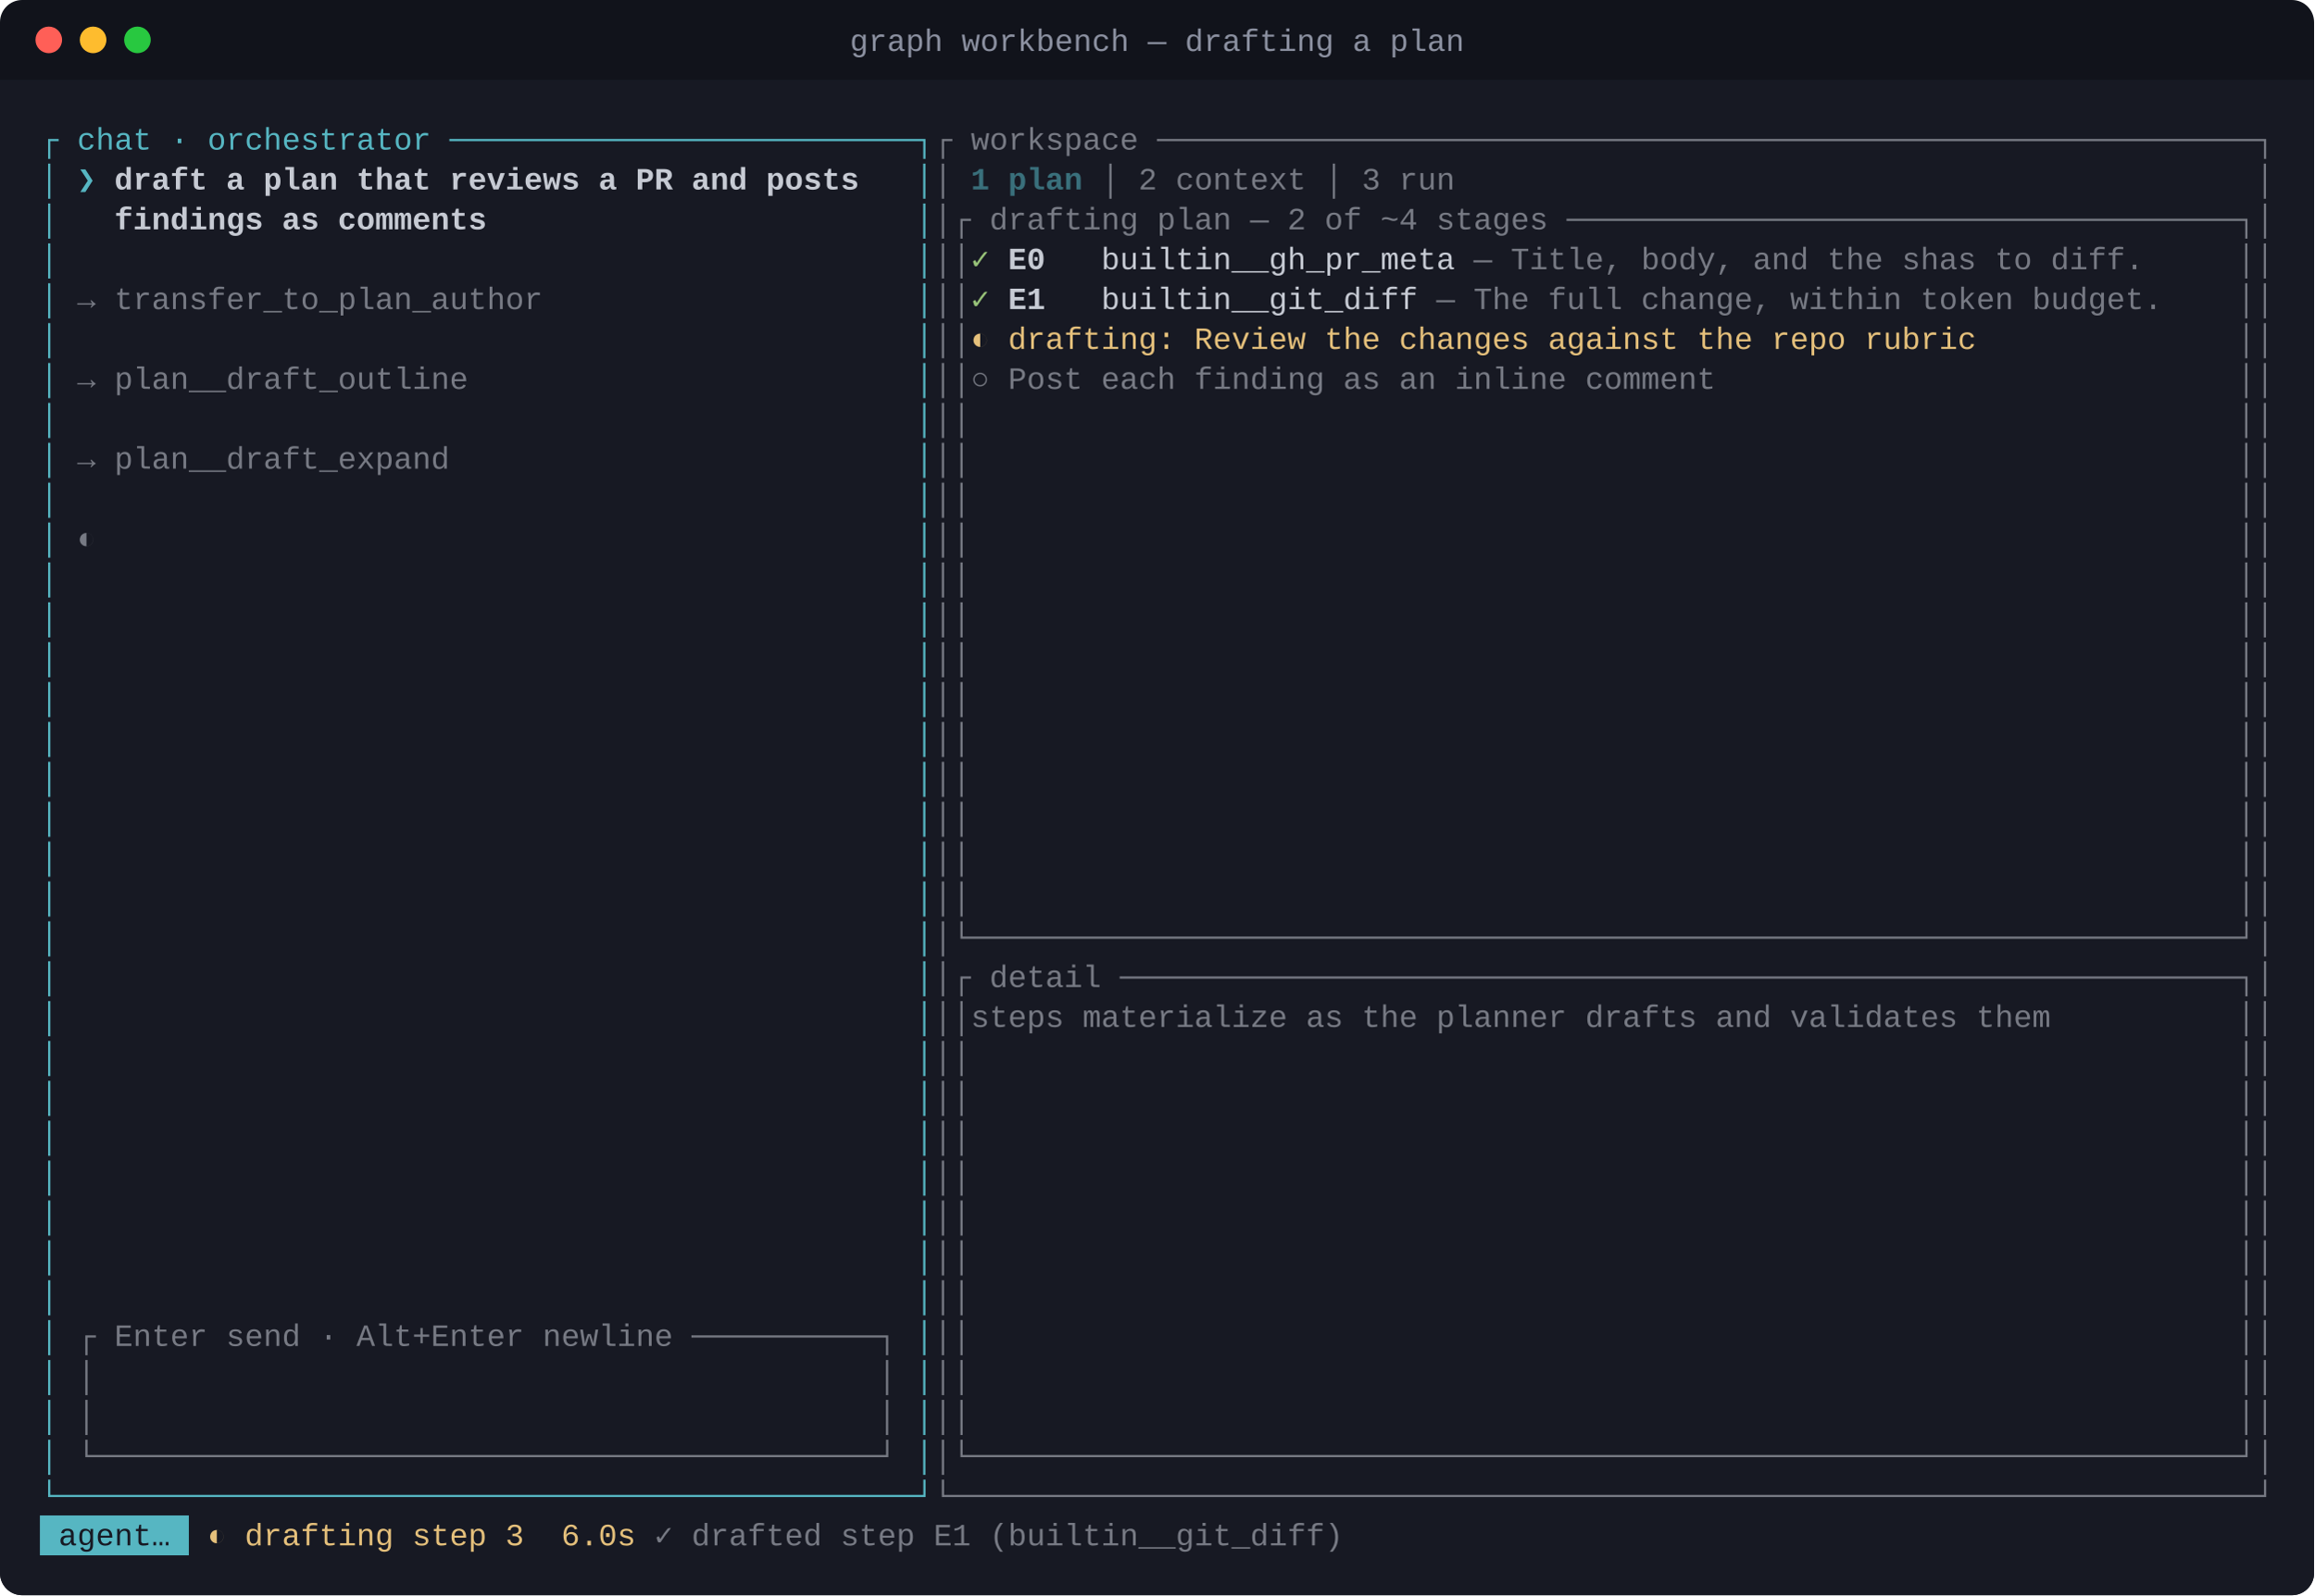
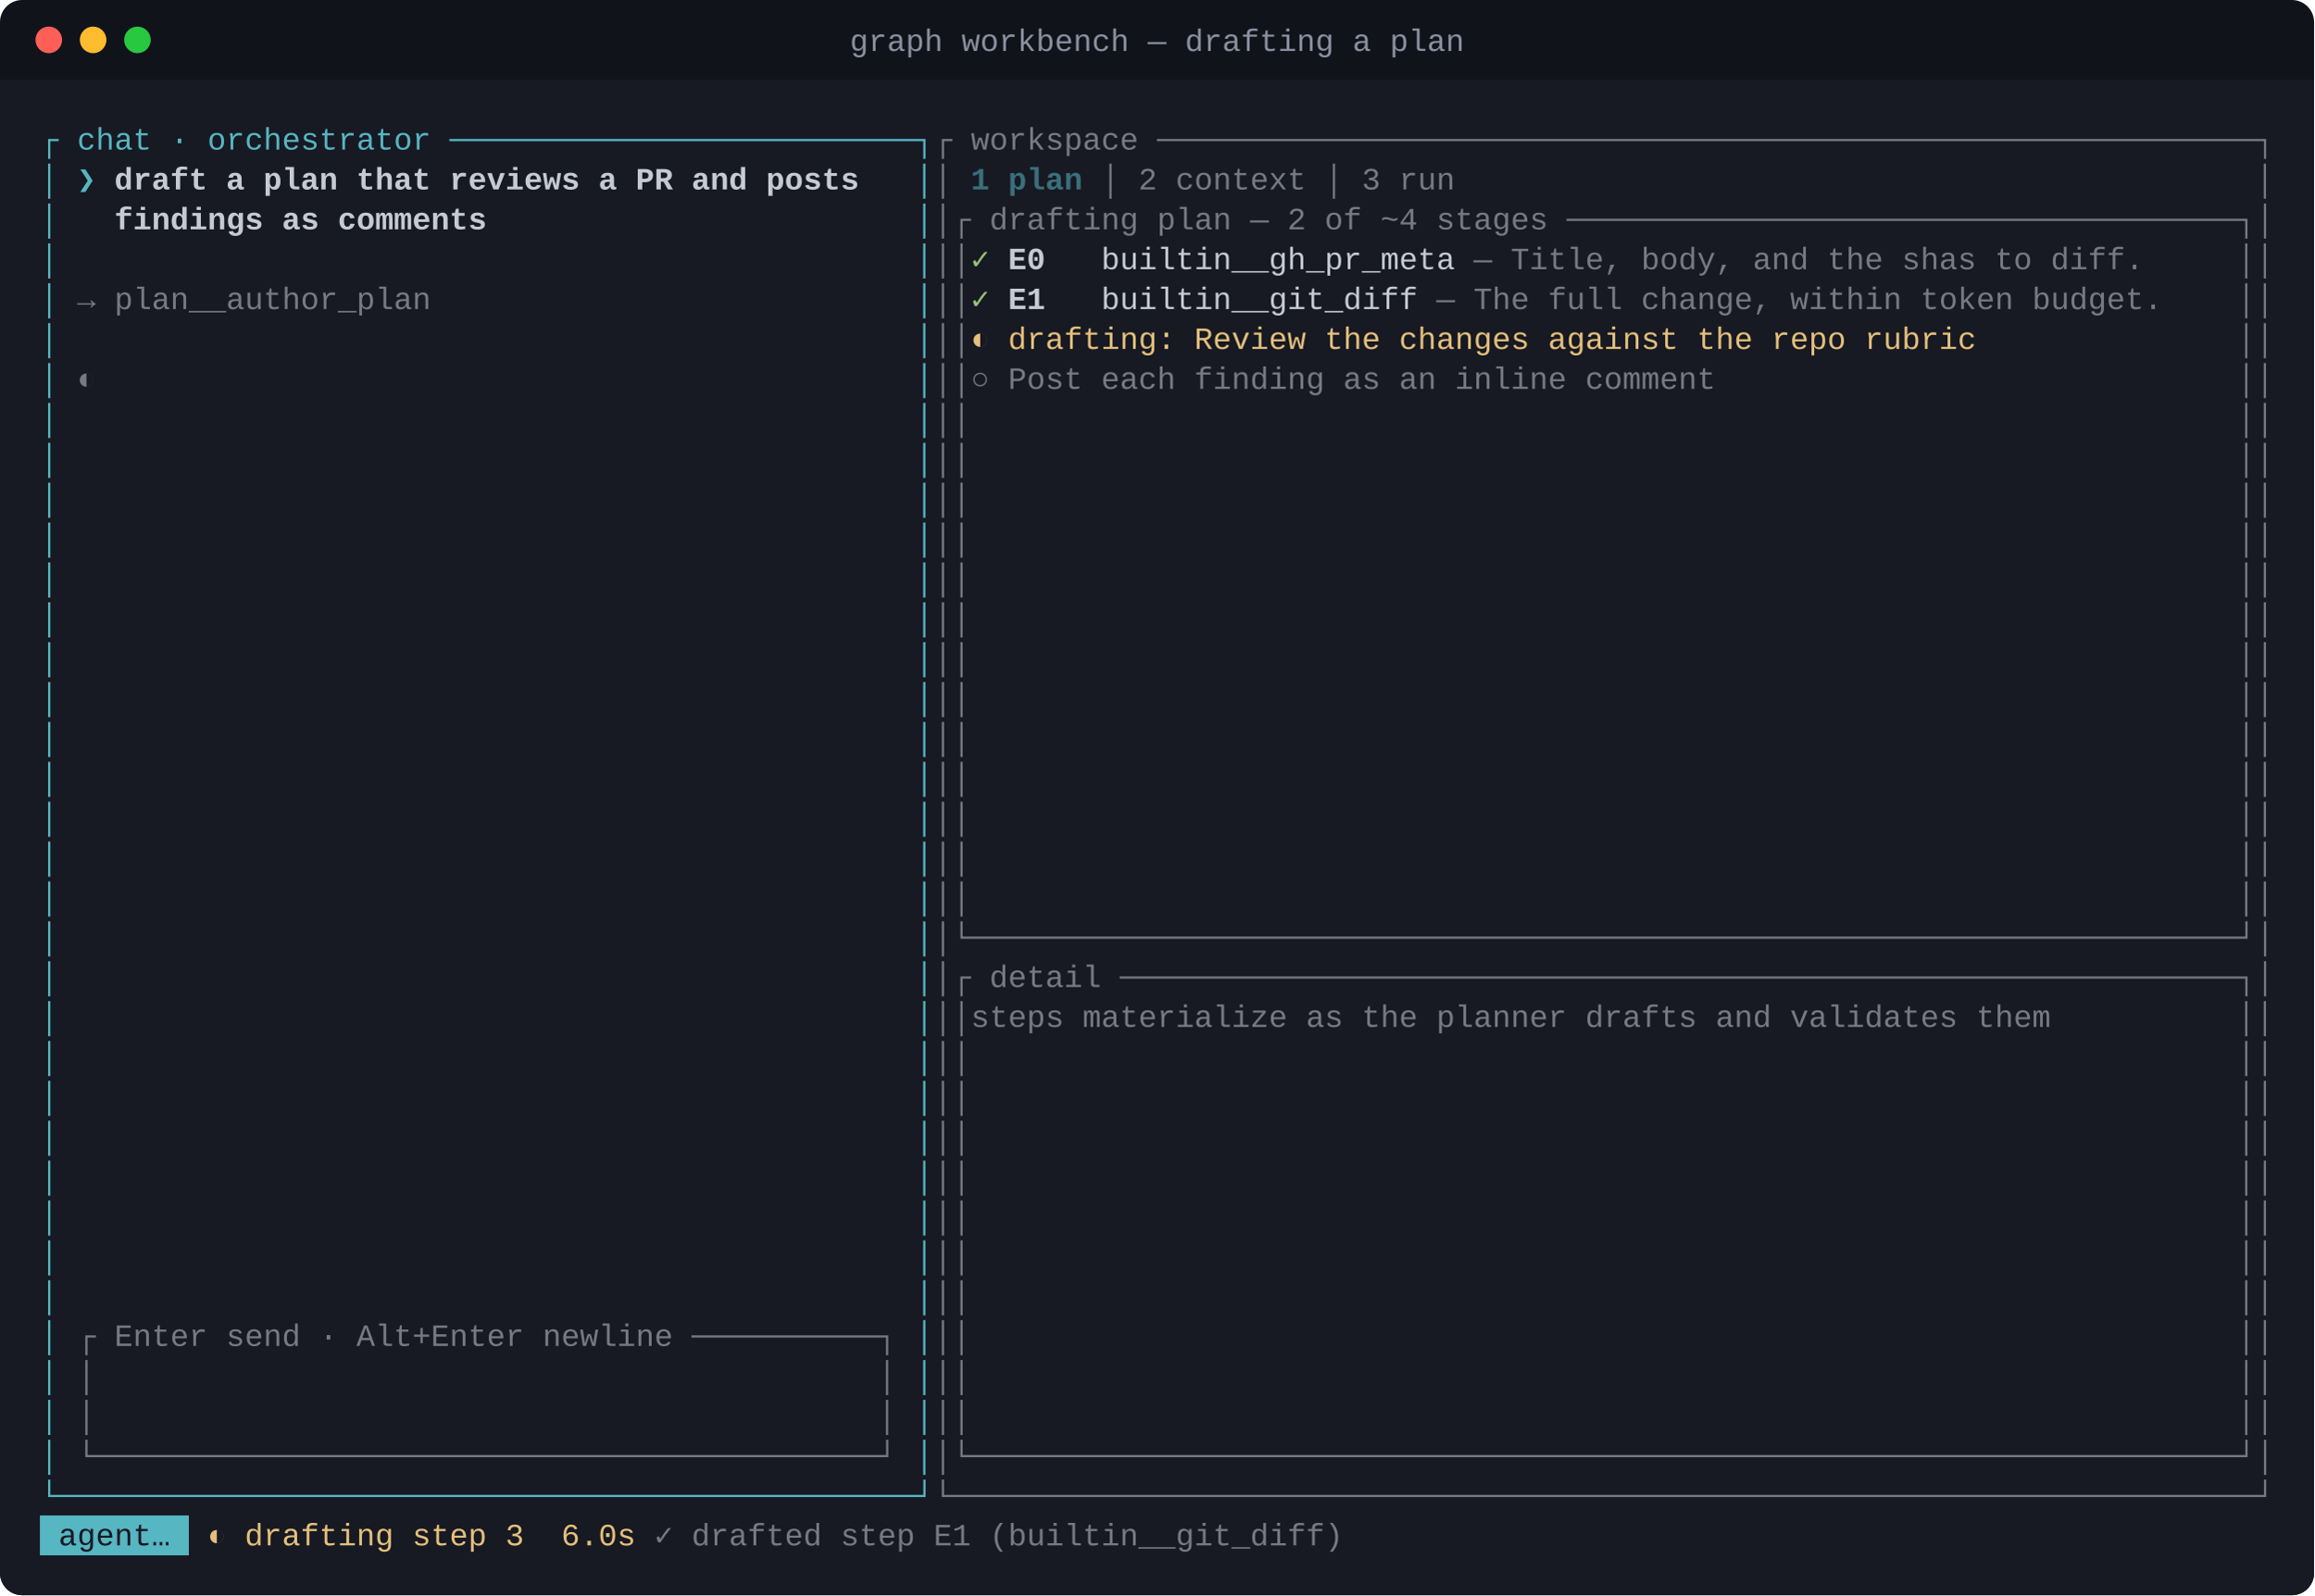
<svg xmlns="http://www.w3.org/2000/svg" width="1044" height="720" viewBox="0 0 1044 720" xml:space="preserve" font-family="ui-monospace, SFMono-Regular, Menlo, Consolas, 'Liberation Mono', monospace" font-size="14px">
  <rect width="1044" height="720" rx="10" fill="#11131b" />
  <rect y="36" width="1044" height="674" fill="#171923" />
  <rect y="700" width="1044" height="20" rx="10" fill="#171923" />
  <circle cx="22" cy="18" r="6" fill="#ff5f57" />
  <circle cx="42" cy="18" r="6" fill="#febc2e" />
  <circle cx="62" cy="18" r="6" fill="#28c840" />
  <text x="522" y="23" fill="#8b90a0" text-anchor="middle">graph workbench — drafting a plan</text>
  <rect x="18.0" y="684.0" width="67.2" height="18" fill="#56b6c2" />
  <text x="18.0" y="67.5" textLength="8.4" lengthAdjust="spacingAndGlyphs" fill="#56b6c2">┌</text>
  <text x="34.8" y="67.5" textLength="33.6" lengthAdjust="spacingAndGlyphs" fill="#56b6c2">chat</text>
  <text x="76.8" y="67.5" textLength="8.4" lengthAdjust="spacingAndGlyphs" fill="#56b6c2">·</text>
  <text x="93.6" y="67.5" textLength="100.8" lengthAdjust="spacingAndGlyphs" fill="#56b6c2">orchestrator</text>
  <text x="202.8" y="67.5" textLength="218.4" lengthAdjust="spacingAndGlyphs" fill="#56b6c2">─────────────────────────┐</text>
  <text x="421.2" y="67.5" textLength="8.4" lengthAdjust="spacingAndGlyphs" fill="#c6cad3" opacity="0.55">┌</text>
  <text x="438.0" y="67.5" textLength="75.6" lengthAdjust="spacingAndGlyphs" fill="#c6cad3" opacity="0.55">workspace</text>
  <text x="522.0" y="67.5" textLength="504.0" lengthAdjust="spacingAndGlyphs" fill="#c6cad3" opacity="0.55">───────────────────────────────────────────────────────────┐</text>
  <text x="18.0" y="85.5" textLength="8.4" lengthAdjust="spacingAndGlyphs" fill="#56b6c2">│</text>
  <text x="34.8" y="85.5" textLength="8.4" lengthAdjust="spacingAndGlyphs" fill="#56b6c2">❯</text>
  <text x="51.6" y="85.5" textLength="42.0" lengthAdjust="spacingAndGlyphs" fill="#c6cad3" font-weight="600">draft</text>
  <text x="102.0" y="85.5" textLength="8.4" lengthAdjust="spacingAndGlyphs" fill="#c6cad3" font-weight="600">a</text>
  <text x="118.8" y="85.5" textLength="33.6" lengthAdjust="spacingAndGlyphs" fill="#c6cad3" font-weight="600">plan</text>
  <text x="160.8" y="85.5" textLength="33.6" lengthAdjust="spacingAndGlyphs" fill="#c6cad3" font-weight="600">that</text>
  <text x="202.8" y="85.5" textLength="58.8" lengthAdjust="spacingAndGlyphs" fill="#c6cad3" font-weight="600">reviews</text>
  <text x="270.0" y="85.5" textLength="8.4" lengthAdjust="spacingAndGlyphs" fill="#c6cad3" font-weight="600">a</text>
  <text x="286.8" y="85.5" textLength="16.8" lengthAdjust="spacingAndGlyphs" fill="#c6cad3" font-weight="600">PR</text>
  <text x="312.0" y="85.5" textLength="25.2" lengthAdjust="spacingAndGlyphs" fill="#c6cad3" font-weight="600">and</text>
  <text x="345.6" y="85.5" textLength="42.0" lengthAdjust="spacingAndGlyphs" fill="#c6cad3" font-weight="600">posts</text>
  <text x="412.8" y="85.5" textLength="8.4" lengthAdjust="spacingAndGlyphs" fill="#56b6c2">│</text>
  <text x="421.2" y="85.5" textLength="8.4" lengthAdjust="spacingAndGlyphs" fill="#c6cad3" opacity="0.55">│</text>
  <text x="438.0" y="85.5" textLength="8.4" lengthAdjust="spacingAndGlyphs" fill="#56b6c2" font-weight="600" opacity="0.55">1</text>
  <text x="454.8" y="85.5" textLength="33.6" lengthAdjust="spacingAndGlyphs" fill="#56b6c2" font-weight="600" opacity="0.55">plan</text>
  <text x="496.8" y="85.5" textLength="8.4" lengthAdjust="spacingAndGlyphs" fill="#c6cad3" opacity="0.55">│</text>
  <text x="513.6" y="85.5" textLength="8.4" lengthAdjust="spacingAndGlyphs" fill="#c6cad3" opacity="0.55">2</text>
  <text x="530.4" y="85.5" textLength="58.8" lengthAdjust="spacingAndGlyphs" fill="#c6cad3" opacity="0.55">context</text>
  <text x="597.6" y="85.5" textLength="8.4" lengthAdjust="spacingAndGlyphs" fill="#c6cad3" opacity="0.55">│</text>
  <text x="614.4" y="85.5" textLength="8.4" lengthAdjust="spacingAndGlyphs" fill="#c6cad3" opacity="0.55">3</text>
  <text x="631.2" y="85.5" textLength="25.2" lengthAdjust="spacingAndGlyphs" fill="#c6cad3" opacity="0.55">run</text>
  <text x="1017.6" y="85.5" textLength="8.4" lengthAdjust="spacingAndGlyphs" fill="#c6cad3" opacity="0.55">│</text>
  <text x="18.0" y="103.5" textLength="8.4" lengthAdjust="spacingAndGlyphs" fill="#56b6c2">│</text>
  <text x="51.6" y="103.5" textLength="67.2" lengthAdjust="spacingAndGlyphs" fill="#c6cad3" font-weight="600">findings</text>
  <text x="127.2" y="103.5" textLength="16.8" lengthAdjust="spacingAndGlyphs" fill="#c6cad3" font-weight="600">as</text>
  <text x="152.4" y="103.5" textLength="67.2" lengthAdjust="spacingAndGlyphs" fill="#c6cad3" font-weight="600">comments</text>
  <text x="412.8" y="103.5" textLength="8.4" lengthAdjust="spacingAndGlyphs" fill="#56b6c2">│</text>
  <text x="421.2" y="103.5" textLength="16.8" lengthAdjust="spacingAndGlyphs" fill="#c6cad3" opacity="0.55">│┌</text>
  <text x="446.4" y="103.5" textLength="67.2" lengthAdjust="spacingAndGlyphs" fill="#c6cad3" opacity="0.55">drafting</text>
  <text x="522.0" y="103.5" textLength="33.6" lengthAdjust="spacingAndGlyphs" fill="#c6cad3" opacity="0.55">plan</text>
  <text x="564.0" y="103.5" textLength="8.4" lengthAdjust="spacingAndGlyphs" fill="#c6cad3" opacity="0.55">—</text>
  <text x="580.8" y="103.5" textLength="8.4" lengthAdjust="spacingAndGlyphs" fill="#c6cad3" opacity="0.55">2</text>
  <text x="597.6" y="103.5" textLength="16.8" lengthAdjust="spacingAndGlyphs" fill="#c6cad3" opacity="0.55">of</text>
  <text x="622.8" y="103.5" textLength="16.8" lengthAdjust="spacingAndGlyphs" fill="#c6cad3" opacity="0.55">~4</text>
  <text x="648.0" y="103.5" textLength="50.4" lengthAdjust="spacingAndGlyphs" fill="#c6cad3" opacity="0.55">stages</text>
  <text x="706.8" y="103.5" textLength="319.2" lengthAdjust="spacingAndGlyphs" fill="#c6cad3" opacity="0.55">────────────────────────────────────┐│</text>
  <text x="18.0" y="121.5" textLength="8.4" lengthAdjust="spacingAndGlyphs" fill="#56b6c2">│</text>
  <text x="412.8" y="121.5" textLength="8.4" lengthAdjust="spacingAndGlyphs" fill="#56b6c2">│</text>
  <text x="421.2" y="121.5" textLength="16.8" lengthAdjust="spacingAndGlyphs" fill="#c6cad3" opacity="0.55">││</text>
  <text x="438.0" y="121.5" textLength="8.4" lengthAdjust="spacingAndGlyphs" fill="#98c379">✓</text>
  <text x="454.8" y="121.5" textLength="16.8" lengthAdjust="spacingAndGlyphs" fill="#c6cad3" font-weight="600">E0</text>
  <text x="496.8" y="121.5" textLength="159.6" lengthAdjust="spacingAndGlyphs" fill="#c6cad3">builtin__gh_pr_meta</text>
  <text x="664.8" y="121.5" textLength="8.4" lengthAdjust="spacingAndGlyphs" fill="#c6cad3" opacity="0.55">—</text>
  <text x="681.6" y="121.5" textLength="50.4" lengthAdjust="spacingAndGlyphs" fill="#c6cad3" opacity="0.55">Title,</text>
  <text x="740.4" y="121.5" textLength="42.0" lengthAdjust="spacingAndGlyphs" fill="#c6cad3" opacity="0.55">body,</text>
  <text x="790.8" y="121.5" textLength="25.2" lengthAdjust="spacingAndGlyphs" fill="#c6cad3" opacity="0.55">and</text>
  <text x="824.4" y="121.5" textLength="25.2" lengthAdjust="spacingAndGlyphs" fill="#c6cad3" opacity="0.55">the</text>
  <text x="858.0" y="121.5" textLength="33.6" lengthAdjust="spacingAndGlyphs" fill="#c6cad3" opacity="0.55">shas</text>
  <text x="900.0" y="121.5" textLength="16.8" lengthAdjust="spacingAndGlyphs" fill="#c6cad3" opacity="0.55">to</text>
  <text x="925.2" y="121.5" textLength="42.0" lengthAdjust="spacingAndGlyphs" fill="#c6cad3" opacity="0.55">diff.</text>
  <text x="1009.2" y="121.5" textLength="16.8" lengthAdjust="spacingAndGlyphs" fill="#c6cad3" opacity="0.55">││</text>
  <text x="18.0" y="139.5" textLength="8.4" lengthAdjust="spacingAndGlyphs" fill="#56b6c2">│</text>
  <text x="34.8" y="139.5" textLength="8.4" lengthAdjust="spacingAndGlyphs" fill="#c6cad3" opacity="0.55">→</text>
-   <text x="51.6" y="139.5" textLength="193.2" lengthAdjust="spacingAndGlyphs" fill="#c6cad3" opacity="0.55">transfer_to_plan_author</text>
+   <text x="51.6" y="139.5" textLength="142.8" lengthAdjust="spacingAndGlyphs" fill="#c6cad3" opacity="0.55">plan__author_plan</text>
  <text x="412.8" y="139.5" textLength="8.4" lengthAdjust="spacingAndGlyphs" fill="#56b6c2">│</text>
  <text x="421.2" y="139.5" textLength="16.8" lengthAdjust="spacingAndGlyphs" fill="#c6cad3" opacity="0.55">││</text>
  <text x="438.0" y="139.5" textLength="8.4" lengthAdjust="spacingAndGlyphs" fill="#98c379">✓</text>
  <text x="454.8" y="139.5" textLength="16.8" lengthAdjust="spacingAndGlyphs" fill="#c6cad3" font-weight="600">E1</text>
  <text x="496.8" y="139.5" textLength="142.8" lengthAdjust="spacingAndGlyphs" fill="#c6cad3">builtin__git_diff</text>
  <text x="648.0" y="139.5" textLength="8.4" lengthAdjust="spacingAndGlyphs" fill="#c6cad3" opacity="0.55">—</text>
  <text x="664.8" y="139.5" textLength="25.2" lengthAdjust="spacingAndGlyphs" fill="#c6cad3" opacity="0.55">The</text>
  <text x="698.4" y="139.5" textLength="33.6" lengthAdjust="spacingAndGlyphs" fill="#c6cad3" opacity="0.55">full</text>
  <text x="740.4" y="139.5" textLength="58.8" lengthAdjust="spacingAndGlyphs" fill="#c6cad3" opacity="0.55">change,</text>
  <text x="807.6" y="139.5" textLength="50.4" lengthAdjust="spacingAndGlyphs" fill="#c6cad3" opacity="0.55">within</text>
  <text x="866.4" y="139.5" textLength="42.0" lengthAdjust="spacingAndGlyphs" fill="#c6cad3" opacity="0.55">token</text>
  <text x="916.8" y="139.5" textLength="58.8" lengthAdjust="spacingAndGlyphs" fill="#c6cad3" opacity="0.55">budget.</text>
  <text x="1009.2" y="139.5" textLength="16.8" lengthAdjust="spacingAndGlyphs" fill="#c6cad3" opacity="0.55">││</text>
  <text x="18.0" y="157.5" textLength="8.4" lengthAdjust="spacingAndGlyphs" fill="#56b6c2">│</text>
  <text x="412.8" y="157.5" textLength="8.4" lengthAdjust="spacingAndGlyphs" fill="#56b6c2">│</text>
  <text x="421.2" y="157.5" textLength="16.8" lengthAdjust="spacingAndGlyphs" fill="#c6cad3" opacity="0.55">││</text>
  <text x="438.0" y="157.5" textLength="8.4" lengthAdjust="spacingAndGlyphs" fill="#e5c07b">◐</text>
  <text x="454.8" y="157.5" textLength="75.6" lengthAdjust="spacingAndGlyphs" fill="#e5c07b">drafting:</text>
  <text x="538.8" y="157.5" textLength="50.4" lengthAdjust="spacingAndGlyphs" fill="#e5c07b">Review</text>
  <text x="597.6" y="157.5" textLength="25.2" lengthAdjust="spacingAndGlyphs" fill="#e5c07b">the</text>
  <text x="631.2" y="157.5" textLength="58.8" lengthAdjust="spacingAndGlyphs" fill="#e5c07b">changes</text>
  <text x="698.4" y="157.5" textLength="58.8" lengthAdjust="spacingAndGlyphs" fill="#e5c07b">against</text>
  <text x="765.6" y="157.5" textLength="25.2" lengthAdjust="spacingAndGlyphs" fill="#e5c07b">the</text>
  <text x="799.2" y="157.5" textLength="33.6" lengthAdjust="spacingAndGlyphs" fill="#e5c07b">repo</text>
  <text x="841.2" y="157.5" textLength="50.4" lengthAdjust="spacingAndGlyphs" fill="#e5c07b">rubric</text>
  <text x="1009.2" y="157.5" textLength="16.8" lengthAdjust="spacingAndGlyphs" fill="#c6cad3" opacity="0.55">││</text>
  <text x="18.0" y="175.5" textLength="8.4" lengthAdjust="spacingAndGlyphs" fill="#56b6c2">│</text>
-   <text x="34.8" y="175.5" textLength="8.4" lengthAdjust="spacingAndGlyphs" fill="#c6cad3" opacity="0.55">→</text>
-   <text x="51.6" y="175.5" textLength="159.6" lengthAdjust="spacingAndGlyphs" fill="#c6cad3" opacity="0.55">plan__draft_outline</text>
+   <text x="34.8" y="175.5" textLength="8.4" lengthAdjust="spacingAndGlyphs" fill="#c6cad3" opacity="0.55">◐</text>
  <text x="412.8" y="175.5" textLength="8.4" lengthAdjust="spacingAndGlyphs" fill="#56b6c2">│</text>
  <text x="421.2" y="175.5" textLength="25.2" lengthAdjust="spacingAndGlyphs" fill="#c6cad3" opacity="0.55">││○</text>
  <text x="454.8" y="175.5" textLength="33.6" lengthAdjust="spacingAndGlyphs" fill="#c6cad3" opacity="0.55">Post</text>
  <text x="496.8" y="175.5" textLength="33.6" lengthAdjust="spacingAndGlyphs" fill="#c6cad3" opacity="0.55">each</text>
  <text x="538.8" y="175.5" textLength="58.8" lengthAdjust="spacingAndGlyphs" fill="#c6cad3" opacity="0.55">finding</text>
  <text x="606.0" y="175.5" textLength="16.8" lengthAdjust="spacingAndGlyphs" fill="#c6cad3" opacity="0.55">as</text>
  <text x="631.2" y="175.5" textLength="16.8" lengthAdjust="spacingAndGlyphs" fill="#c6cad3" opacity="0.55">an</text>
  <text x="656.4" y="175.5" textLength="50.4" lengthAdjust="spacingAndGlyphs" fill="#c6cad3" opacity="0.55">inline</text>
  <text x="715.2" y="175.5" textLength="58.8" lengthAdjust="spacingAndGlyphs" fill="#c6cad3" opacity="0.55">comment</text>
  <text x="1009.2" y="175.5" textLength="16.8" lengthAdjust="spacingAndGlyphs" fill="#c6cad3" opacity="0.55">││</text>
  <text x="18.0" y="193.5" textLength="8.4" lengthAdjust="spacingAndGlyphs" fill="#56b6c2">│</text>
  <text x="412.8" y="193.5" textLength="8.4" lengthAdjust="spacingAndGlyphs" fill="#56b6c2">│</text>
  <text x="421.2" y="193.5" textLength="16.8" lengthAdjust="spacingAndGlyphs" fill="#c6cad3" opacity="0.55">││</text>
  <text x="1009.2" y="193.5" textLength="16.8" lengthAdjust="spacingAndGlyphs" fill="#c6cad3" opacity="0.55">││</text>
  <text x="18.0" y="211.5" textLength="8.4" lengthAdjust="spacingAndGlyphs" fill="#56b6c2">│</text>
-   <text x="34.8" y="211.5" textLength="8.4" lengthAdjust="spacingAndGlyphs" fill="#c6cad3" opacity="0.55">→</text>
-   <text x="51.6" y="211.5" textLength="151.2" lengthAdjust="spacingAndGlyphs" fill="#c6cad3" opacity="0.55">plan__draft_expand</text>
  <text x="412.8" y="211.5" textLength="8.4" lengthAdjust="spacingAndGlyphs" fill="#56b6c2">│</text>
  <text x="421.2" y="211.5" textLength="16.8" lengthAdjust="spacingAndGlyphs" fill="#c6cad3" opacity="0.55">││</text>
  <text x="1009.2" y="211.5" textLength="16.8" lengthAdjust="spacingAndGlyphs" fill="#c6cad3" opacity="0.55">││</text>
  <text x="18.0" y="229.5" textLength="8.4" lengthAdjust="spacingAndGlyphs" fill="#56b6c2">│</text>
  <text x="412.8" y="229.5" textLength="8.4" lengthAdjust="spacingAndGlyphs" fill="#56b6c2">│</text>
  <text x="421.2" y="229.5" textLength="16.8" lengthAdjust="spacingAndGlyphs" fill="#c6cad3" opacity="0.55">││</text>
  <text x="1009.2" y="229.5" textLength="16.8" lengthAdjust="spacingAndGlyphs" fill="#c6cad3" opacity="0.55">││</text>
  <text x="18.0" y="247.5" textLength="8.4" lengthAdjust="spacingAndGlyphs" fill="#56b6c2">│</text>
-   <text x="34.8" y="247.5" textLength="8.4" lengthAdjust="spacingAndGlyphs" fill="#c6cad3" opacity="0.55">◐</text>
  <text x="412.8" y="247.5" textLength="8.4" lengthAdjust="spacingAndGlyphs" fill="#56b6c2">│</text>
  <text x="421.2" y="247.5" textLength="16.8" lengthAdjust="spacingAndGlyphs" fill="#c6cad3" opacity="0.55">││</text>
  <text x="1009.2" y="247.5" textLength="16.8" lengthAdjust="spacingAndGlyphs" fill="#c6cad3" opacity="0.55">││</text>
  <text x="18.0" y="265.5" textLength="8.4" lengthAdjust="spacingAndGlyphs" fill="#56b6c2">│</text>
  <text x="412.8" y="265.5" textLength="8.4" lengthAdjust="spacingAndGlyphs" fill="#56b6c2">│</text>
  <text x="421.2" y="265.5" textLength="16.8" lengthAdjust="spacingAndGlyphs" fill="#c6cad3" opacity="0.55">││</text>
  <text x="1009.2" y="265.5" textLength="16.8" lengthAdjust="spacingAndGlyphs" fill="#c6cad3" opacity="0.55">││</text>
  <text x="18.0" y="283.5" textLength="8.4" lengthAdjust="spacingAndGlyphs" fill="#56b6c2">│</text>
  <text x="412.8" y="283.5" textLength="8.4" lengthAdjust="spacingAndGlyphs" fill="#56b6c2">│</text>
  <text x="421.2" y="283.5" textLength="16.8" lengthAdjust="spacingAndGlyphs" fill="#c6cad3" opacity="0.55">││</text>
  <text x="1009.2" y="283.5" textLength="16.8" lengthAdjust="spacingAndGlyphs" fill="#c6cad3" opacity="0.55">││</text>
  <text x="18.0" y="301.5" textLength="8.4" lengthAdjust="spacingAndGlyphs" fill="#56b6c2">│</text>
  <text x="412.8" y="301.5" textLength="8.4" lengthAdjust="spacingAndGlyphs" fill="#56b6c2">│</text>
  <text x="421.2" y="301.5" textLength="16.8" lengthAdjust="spacingAndGlyphs" fill="#c6cad3" opacity="0.55">││</text>
  <text x="1009.2" y="301.5" textLength="16.8" lengthAdjust="spacingAndGlyphs" fill="#c6cad3" opacity="0.55">││</text>
  <text x="18.0" y="319.5" textLength="8.4" lengthAdjust="spacingAndGlyphs" fill="#56b6c2">│</text>
  <text x="412.8" y="319.5" textLength="8.4" lengthAdjust="spacingAndGlyphs" fill="#56b6c2">│</text>
  <text x="421.2" y="319.5" textLength="16.8" lengthAdjust="spacingAndGlyphs" fill="#c6cad3" opacity="0.55">││</text>
  <text x="1009.2" y="319.5" textLength="16.8" lengthAdjust="spacingAndGlyphs" fill="#c6cad3" opacity="0.55">││</text>
  <text x="18.0" y="337.5" textLength="8.4" lengthAdjust="spacingAndGlyphs" fill="#56b6c2">│</text>
  <text x="412.8" y="337.5" textLength="8.4" lengthAdjust="spacingAndGlyphs" fill="#56b6c2">│</text>
  <text x="421.2" y="337.5" textLength="16.8" lengthAdjust="spacingAndGlyphs" fill="#c6cad3" opacity="0.55">││</text>
  <text x="1009.2" y="337.5" textLength="16.8" lengthAdjust="spacingAndGlyphs" fill="#c6cad3" opacity="0.55">││</text>
  <text x="18.0" y="355.5" textLength="8.4" lengthAdjust="spacingAndGlyphs" fill="#56b6c2">│</text>
  <text x="412.8" y="355.5" textLength="8.4" lengthAdjust="spacingAndGlyphs" fill="#56b6c2">│</text>
  <text x="421.2" y="355.5" textLength="16.8" lengthAdjust="spacingAndGlyphs" fill="#c6cad3" opacity="0.55">││</text>
  <text x="1009.2" y="355.5" textLength="16.8" lengthAdjust="spacingAndGlyphs" fill="#c6cad3" opacity="0.55">││</text>
  <text x="18.0" y="373.5" textLength="8.4" lengthAdjust="spacingAndGlyphs" fill="#56b6c2">│</text>
  <text x="412.8" y="373.5" textLength="8.4" lengthAdjust="spacingAndGlyphs" fill="#56b6c2">│</text>
  <text x="421.2" y="373.5" textLength="16.8" lengthAdjust="spacingAndGlyphs" fill="#c6cad3" opacity="0.55">││</text>
  <text x="1009.2" y="373.5" textLength="16.8" lengthAdjust="spacingAndGlyphs" fill="#c6cad3" opacity="0.55">││</text>
  <text x="18.0" y="391.5" textLength="8.4" lengthAdjust="spacingAndGlyphs" fill="#56b6c2">│</text>
  <text x="412.8" y="391.5" textLength="8.4" lengthAdjust="spacingAndGlyphs" fill="#56b6c2">│</text>
  <text x="421.2" y="391.5" textLength="16.8" lengthAdjust="spacingAndGlyphs" fill="#c6cad3" opacity="0.55">││</text>
  <text x="1009.2" y="391.5" textLength="16.8" lengthAdjust="spacingAndGlyphs" fill="#c6cad3" opacity="0.55">││</text>
  <text x="18.0" y="409.5" textLength="8.4" lengthAdjust="spacingAndGlyphs" fill="#56b6c2">│</text>
  <text x="412.8" y="409.5" textLength="8.4" lengthAdjust="spacingAndGlyphs" fill="#56b6c2">│</text>
  <text x="421.2" y="409.5" textLength="16.8" lengthAdjust="spacingAndGlyphs" fill="#c6cad3" opacity="0.55">││</text>
  <text x="1009.2" y="409.5" textLength="16.8" lengthAdjust="spacingAndGlyphs" fill="#c6cad3" opacity="0.55">││</text>
  <text x="18.0" y="427.5" textLength="8.4" lengthAdjust="spacingAndGlyphs" fill="#56b6c2">│</text>
  <text x="412.8" y="427.5" textLength="8.4" lengthAdjust="spacingAndGlyphs" fill="#56b6c2">│</text>
  <text x="421.2" y="427.5" textLength="604.8" lengthAdjust="spacingAndGlyphs" fill="#c6cad3" opacity="0.55">│└────────────────────────────────────────────────────────────────────┘│</text>
  <text x="18.0" y="445.5" textLength="8.4" lengthAdjust="spacingAndGlyphs" fill="#56b6c2">│</text>
  <text x="412.8" y="445.5" textLength="8.4" lengthAdjust="spacingAndGlyphs" fill="#56b6c2">│</text>
  <text x="421.2" y="445.5" textLength="16.8" lengthAdjust="spacingAndGlyphs" fill="#c6cad3" opacity="0.55">│┌</text>
  <text x="446.4" y="445.5" textLength="50.4" lengthAdjust="spacingAndGlyphs" fill="#c6cad3" opacity="0.55">detail</text>
  <text x="505.2" y="445.5" textLength="520.8" lengthAdjust="spacingAndGlyphs" fill="#c6cad3" opacity="0.55">────────────────────────────────────────────────────────────┐│</text>
  <text x="18.0" y="463.5" textLength="8.4" lengthAdjust="spacingAndGlyphs" fill="#56b6c2">│</text>
  <text x="412.8" y="463.5" textLength="8.4" lengthAdjust="spacingAndGlyphs" fill="#56b6c2">│</text>
  <text x="421.2" y="463.5" textLength="58.8" lengthAdjust="spacingAndGlyphs" fill="#c6cad3" opacity="0.55">││steps</text>
  <text x="488.4" y="463.5" textLength="92.4" lengthAdjust="spacingAndGlyphs" fill="#c6cad3" opacity="0.55">materialize</text>
  <text x="589.2" y="463.5" textLength="16.8" lengthAdjust="spacingAndGlyphs" fill="#c6cad3" opacity="0.55">as</text>
  <text x="614.4" y="463.5" textLength="25.2" lengthAdjust="spacingAndGlyphs" fill="#c6cad3" opacity="0.55">the</text>
  <text x="648.0" y="463.5" textLength="58.8" lengthAdjust="spacingAndGlyphs" fill="#c6cad3" opacity="0.55">planner</text>
  <text x="715.2" y="463.5" textLength="50.4" lengthAdjust="spacingAndGlyphs" fill="#c6cad3" opacity="0.55">drafts</text>
  <text x="774.0" y="463.5" textLength="25.2" lengthAdjust="spacingAndGlyphs" fill="#c6cad3" opacity="0.55">and</text>
  <text x="807.6" y="463.5" textLength="75.6" lengthAdjust="spacingAndGlyphs" fill="#c6cad3" opacity="0.55">validates</text>
  <text x="891.6" y="463.5" textLength="33.6" lengthAdjust="spacingAndGlyphs" fill="#c6cad3" opacity="0.55">them</text>
  <text x="1009.2" y="463.5" textLength="16.8" lengthAdjust="spacingAndGlyphs" fill="#c6cad3" opacity="0.55">││</text>
  <text x="18.0" y="481.5" textLength="8.4" lengthAdjust="spacingAndGlyphs" fill="#56b6c2">│</text>
  <text x="412.8" y="481.5" textLength="8.4" lengthAdjust="spacingAndGlyphs" fill="#56b6c2">│</text>
  <text x="421.2" y="481.5" textLength="16.8" lengthAdjust="spacingAndGlyphs" fill="#c6cad3" opacity="0.55">││</text>
  <text x="1009.2" y="481.5" textLength="16.8" lengthAdjust="spacingAndGlyphs" fill="#c6cad3" opacity="0.55">││</text>
  <text x="18.0" y="499.5" textLength="8.4" lengthAdjust="spacingAndGlyphs" fill="#56b6c2">│</text>
  <text x="412.8" y="499.5" textLength="8.4" lengthAdjust="spacingAndGlyphs" fill="#56b6c2">│</text>
  <text x="421.2" y="499.5" textLength="16.8" lengthAdjust="spacingAndGlyphs" fill="#c6cad3" opacity="0.55">││</text>
  <text x="1009.2" y="499.5" textLength="16.8" lengthAdjust="spacingAndGlyphs" fill="#c6cad3" opacity="0.55">││</text>
  <text x="18.0" y="517.5" textLength="8.4" lengthAdjust="spacingAndGlyphs" fill="#56b6c2">│</text>
  <text x="412.8" y="517.5" textLength="8.4" lengthAdjust="spacingAndGlyphs" fill="#56b6c2">│</text>
  <text x="421.2" y="517.5" textLength="16.8" lengthAdjust="spacingAndGlyphs" fill="#c6cad3" opacity="0.55">││</text>
  <text x="1009.2" y="517.5" textLength="16.8" lengthAdjust="spacingAndGlyphs" fill="#c6cad3" opacity="0.55">││</text>
  <text x="18.0" y="535.5" textLength="8.4" lengthAdjust="spacingAndGlyphs" fill="#56b6c2">│</text>
  <text x="412.8" y="535.5" textLength="8.4" lengthAdjust="spacingAndGlyphs" fill="#56b6c2">│</text>
  <text x="421.2" y="535.5" textLength="16.8" lengthAdjust="spacingAndGlyphs" fill="#c6cad3" opacity="0.55">││</text>
  <text x="1009.2" y="535.5" textLength="16.8" lengthAdjust="spacingAndGlyphs" fill="#c6cad3" opacity="0.55">││</text>
  <text x="18.0" y="553.5" textLength="8.4" lengthAdjust="spacingAndGlyphs" fill="#56b6c2">│</text>
  <text x="412.8" y="553.5" textLength="8.4" lengthAdjust="spacingAndGlyphs" fill="#56b6c2">│</text>
  <text x="421.2" y="553.5" textLength="16.8" lengthAdjust="spacingAndGlyphs" fill="#c6cad3" opacity="0.55">││</text>
  <text x="1009.2" y="553.5" textLength="16.8" lengthAdjust="spacingAndGlyphs" fill="#c6cad3" opacity="0.55">││</text>
  <text x="18.0" y="571.5" textLength="8.4" lengthAdjust="spacingAndGlyphs" fill="#56b6c2">│</text>
  <text x="412.8" y="571.5" textLength="8.4" lengthAdjust="spacingAndGlyphs" fill="#56b6c2">│</text>
  <text x="421.2" y="571.5" textLength="16.8" lengthAdjust="spacingAndGlyphs" fill="#c6cad3" opacity="0.55">││</text>
  <text x="1009.2" y="571.5" textLength="16.8" lengthAdjust="spacingAndGlyphs" fill="#c6cad3" opacity="0.55">││</text>
  <text x="18.0" y="589.5" textLength="8.4" lengthAdjust="spacingAndGlyphs" fill="#56b6c2">│</text>
  <text x="412.8" y="589.5" textLength="8.4" lengthAdjust="spacingAndGlyphs" fill="#56b6c2">│</text>
  <text x="421.2" y="589.5" textLength="16.8" lengthAdjust="spacingAndGlyphs" fill="#c6cad3" opacity="0.55">││</text>
  <text x="1009.2" y="589.5" textLength="16.8" lengthAdjust="spacingAndGlyphs" fill="#c6cad3" opacity="0.55">││</text>
  <text x="18.0" y="607.5" textLength="8.4" lengthAdjust="spacingAndGlyphs" fill="#56b6c2">│</text>
  <text x="34.8" y="607.5" textLength="8.4" lengthAdjust="spacingAndGlyphs" fill="#c6cad3" opacity="0.55">┌</text>
  <text x="51.6" y="607.5" textLength="42.0" lengthAdjust="spacingAndGlyphs" fill="#c6cad3" opacity="0.55">Enter</text>
  <text x="102.0" y="607.5" textLength="33.6" lengthAdjust="spacingAndGlyphs" fill="#c6cad3" opacity="0.55">send</text>
  <text x="144.0" y="607.5" textLength="8.4" lengthAdjust="spacingAndGlyphs" fill="#c6cad3" opacity="0.55">·</text>
  <text x="160.8" y="607.5" textLength="75.6" lengthAdjust="spacingAndGlyphs" fill="#c6cad3" opacity="0.55">Alt+Enter</text>
  <text x="244.8" y="607.5" textLength="58.8" lengthAdjust="spacingAndGlyphs" fill="#c6cad3" opacity="0.55">newline</text>
  <text x="312.0" y="607.5" textLength="92.4" lengthAdjust="spacingAndGlyphs" fill="#c6cad3" opacity="0.55">──────────┐</text>
  <text x="412.8" y="607.5" textLength="8.4" lengthAdjust="spacingAndGlyphs" fill="#56b6c2">│</text>
  <text x="421.2" y="607.5" textLength="16.8" lengthAdjust="spacingAndGlyphs" fill="#c6cad3" opacity="0.55">││</text>
  <text x="1009.2" y="607.5" textLength="16.8" lengthAdjust="spacingAndGlyphs" fill="#c6cad3" opacity="0.55">││</text>
  <text x="18.0" y="625.5" textLength="8.4" lengthAdjust="spacingAndGlyphs" fill="#56b6c2">│</text>
  <text x="34.8" y="625.5" textLength="8.4" lengthAdjust="spacingAndGlyphs" fill="#c6cad3" opacity="0.55">│</text>
  <text x="396.0" y="625.5" textLength="8.4" lengthAdjust="spacingAndGlyphs" fill="#c6cad3" opacity="0.55">│</text>
  <text x="412.8" y="625.5" textLength="8.4" lengthAdjust="spacingAndGlyphs" fill="#56b6c2">│</text>
  <text x="421.2" y="625.5" textLength="16.8" lengthAdjust="spacingAndGlyphs" fill="#c6cad3" opacity="0.55">││</text>
  <text x="1009.2" y="625.5" textLength="16.8" lengthAdjust="spacingAndGlyphs" fill="#c6cad3" opacity="0.55">││</text>
  <text x="18.0" y="643.5" textLength="8.4" lengthAdjust="spacingAndGlyphs" fill="#56b6c2">│</text>
  <text x="34.8" y="643.5" textLength="8.4" lengthAdjust="spacingAndGlyphs" fill="#c6cad3" opacity="0.55">│</text>
  <text x="396.0" y="643.5" textLength="8.4" lengthAdjust="spacingAndGlyphs" fill="#c6cad3" opacity="0.55">│</text>
  <text x="412.8" y="643.5" textLength="8.4" lengthAdjust="spacingAndGlyphs" fill="#56b6c2">│</text>
  <text x="421.2" y="643.5" textLength="16.8" lengthAdjust="spacingAndGlyphs" fill="#c6cad3" opacity="0.55">││</text>
  <text x="1009.2" y="643.5" textLength="16.8" lengthAdjust="spacingAndGlyphs" fill="#c6cad3" opacity="0.55">││</text>
  <text x="18.0" y="661.5" textLength="8.4" lengthAdjust="spacingAndGlyphs" fill="#56b6c2">│</text>
  <text x="34.8" y="661.5" textLength="369.6" lengthAdjust="spacingAndGlyphs" fill="#c6cad3" opacity="0.55">└──────────────────────────────────────────┘</text>
  <text x="412.8" y="661.5" textLength="8.4" lengthAdjust="spacingAndGlyphs" fill="#56b6c2">│</text>
  <text x="421.2" y="661.5" textLength="604.8" lengthAdjust="spacingAndGlyphs" fill="#c6cad3" opacity="0.55">│└────────────────────────────────────────────────────────────────────┘│</text>
  <text x="18.0" y="679.5" textLength="403.2" lengthAdjust="spacingAndGlyphs" fill="#56b6c2">└──────────────────────────────────────────────┘</text>
  <text x="421.2" y="679.5" textLength="604.8" lengthAdjust="spacingAndGlyphs" fill="#c6cad3" opacity="0.55">└──────────────────────────────────────────────────────────────────────┘</text>
  <text x="26.4" y="697.5" textLength="50.4" lengthAdjust="spacingAndGlyphs" fill="#171923">agent…</text>
  <text x="93.6" y="697.5" textLength="8.4" lengthAdjust="spacingAndGlyphs" fill="#e5c07b">◐</text>
  <text x="110.4" y="697.5" textLength="67.2" lengthAdjust="spacingAndGlyphs" fill="#e5c07b">drafting</text>
  <text x="186.0" y="697.5" textLength="33.6" lengthAdjust="spacingAndGlyphs" fill="#e5c07b">step</text>
  <text x="228.0" y="697.5" textLength="8.4" lengthAdjust="spacingAndGlyphs" fill="#e5c07b">3</text>
  <text x="253.2" y="697.5" textLength="33.6" lengthAdjust="spacingAndGlyphs" fill="#e5c07b">6.0s</text>
  <text x="295.2" y="697.5" textLength="8.4" lengthAdjust="spacingAndGlyphs" fill="#c6cad3" opacity="0.55">✓</text>
  <text x="312.0" y="697.5" textLength="58.8" lengthAdjust="spacingAndGlyphs" fill="#c6cad3" opacity="0.55">drafted</text>
  <text x="379.2" y="697.5" textLength="33.6" lengthAdjust="spacingAndGlyphs" fill="#c6cad3" opacity="0.55">step</text>
  <text x="421.2" y="697.5" textLength="16.8" lengthAdjust="spacingAndGlyphs" fill="#c6cad3" opacity="0.55">E1</text>
  <text x="446.4" y="697.5" textLength="159.6" lengthAdjust="spacingAndGlyphs" fill="#c6cad3" opacity="0.55">(builtin__git_diff)</text>
</svg>
